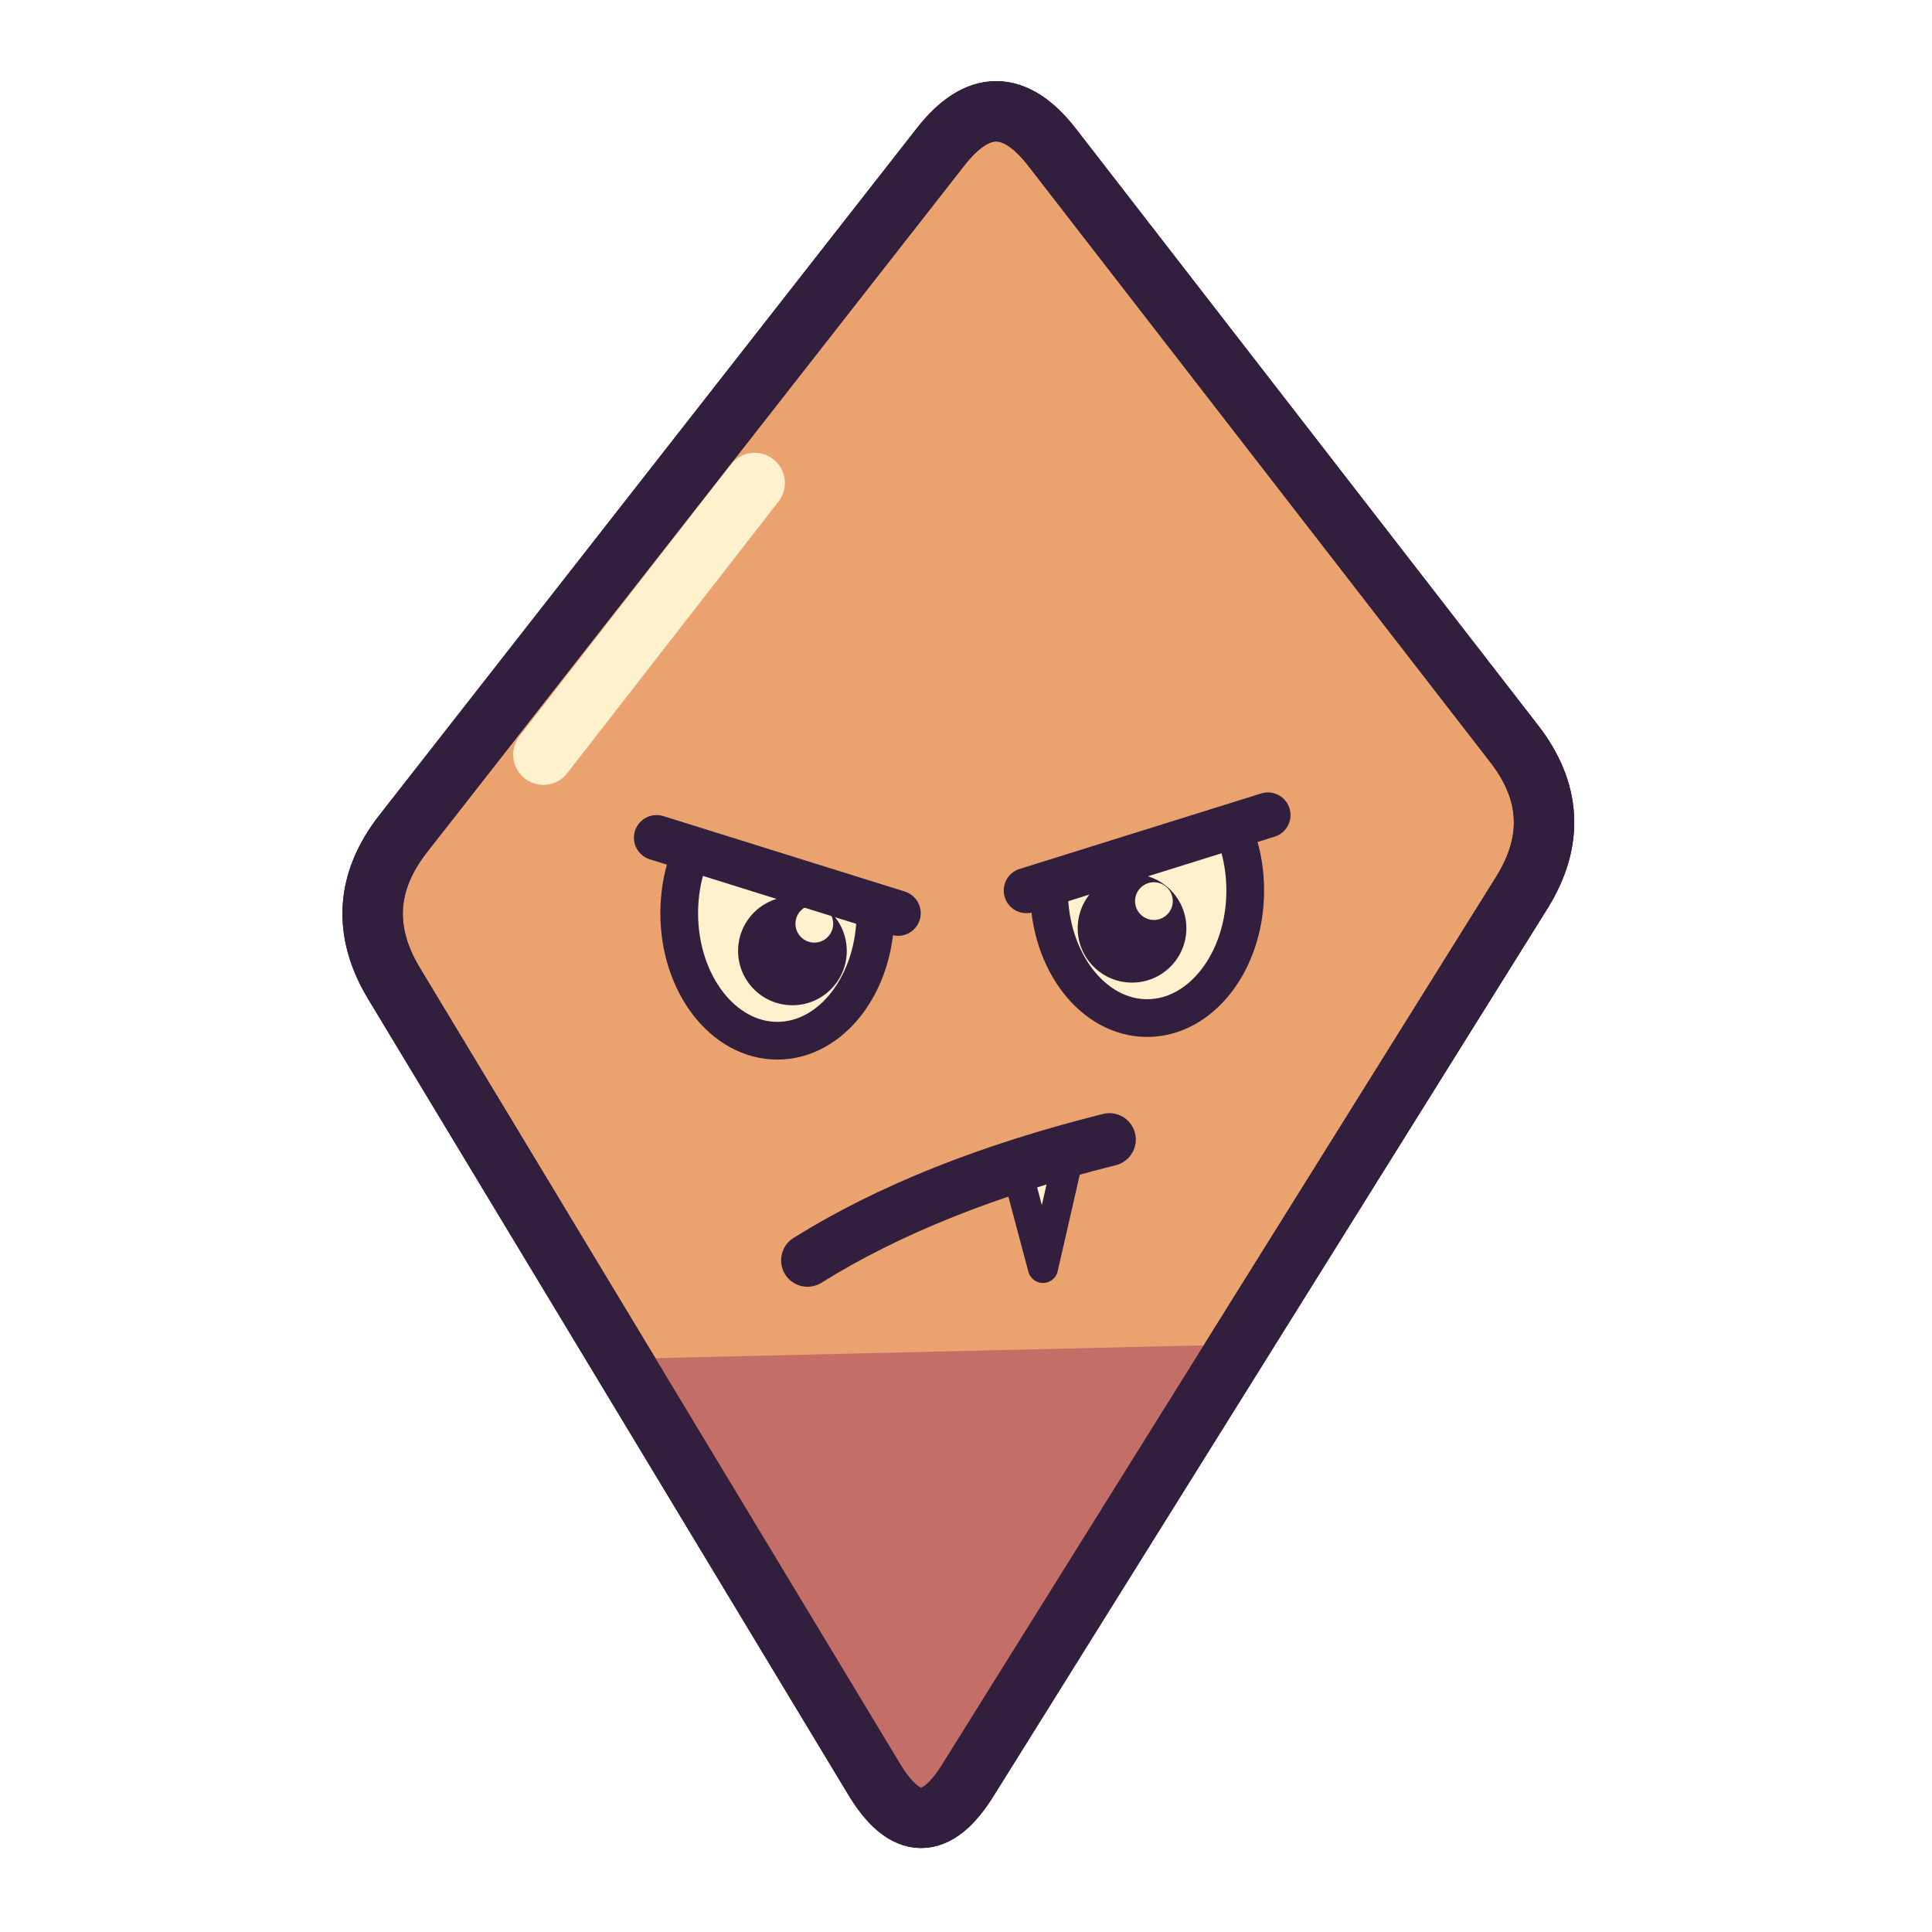
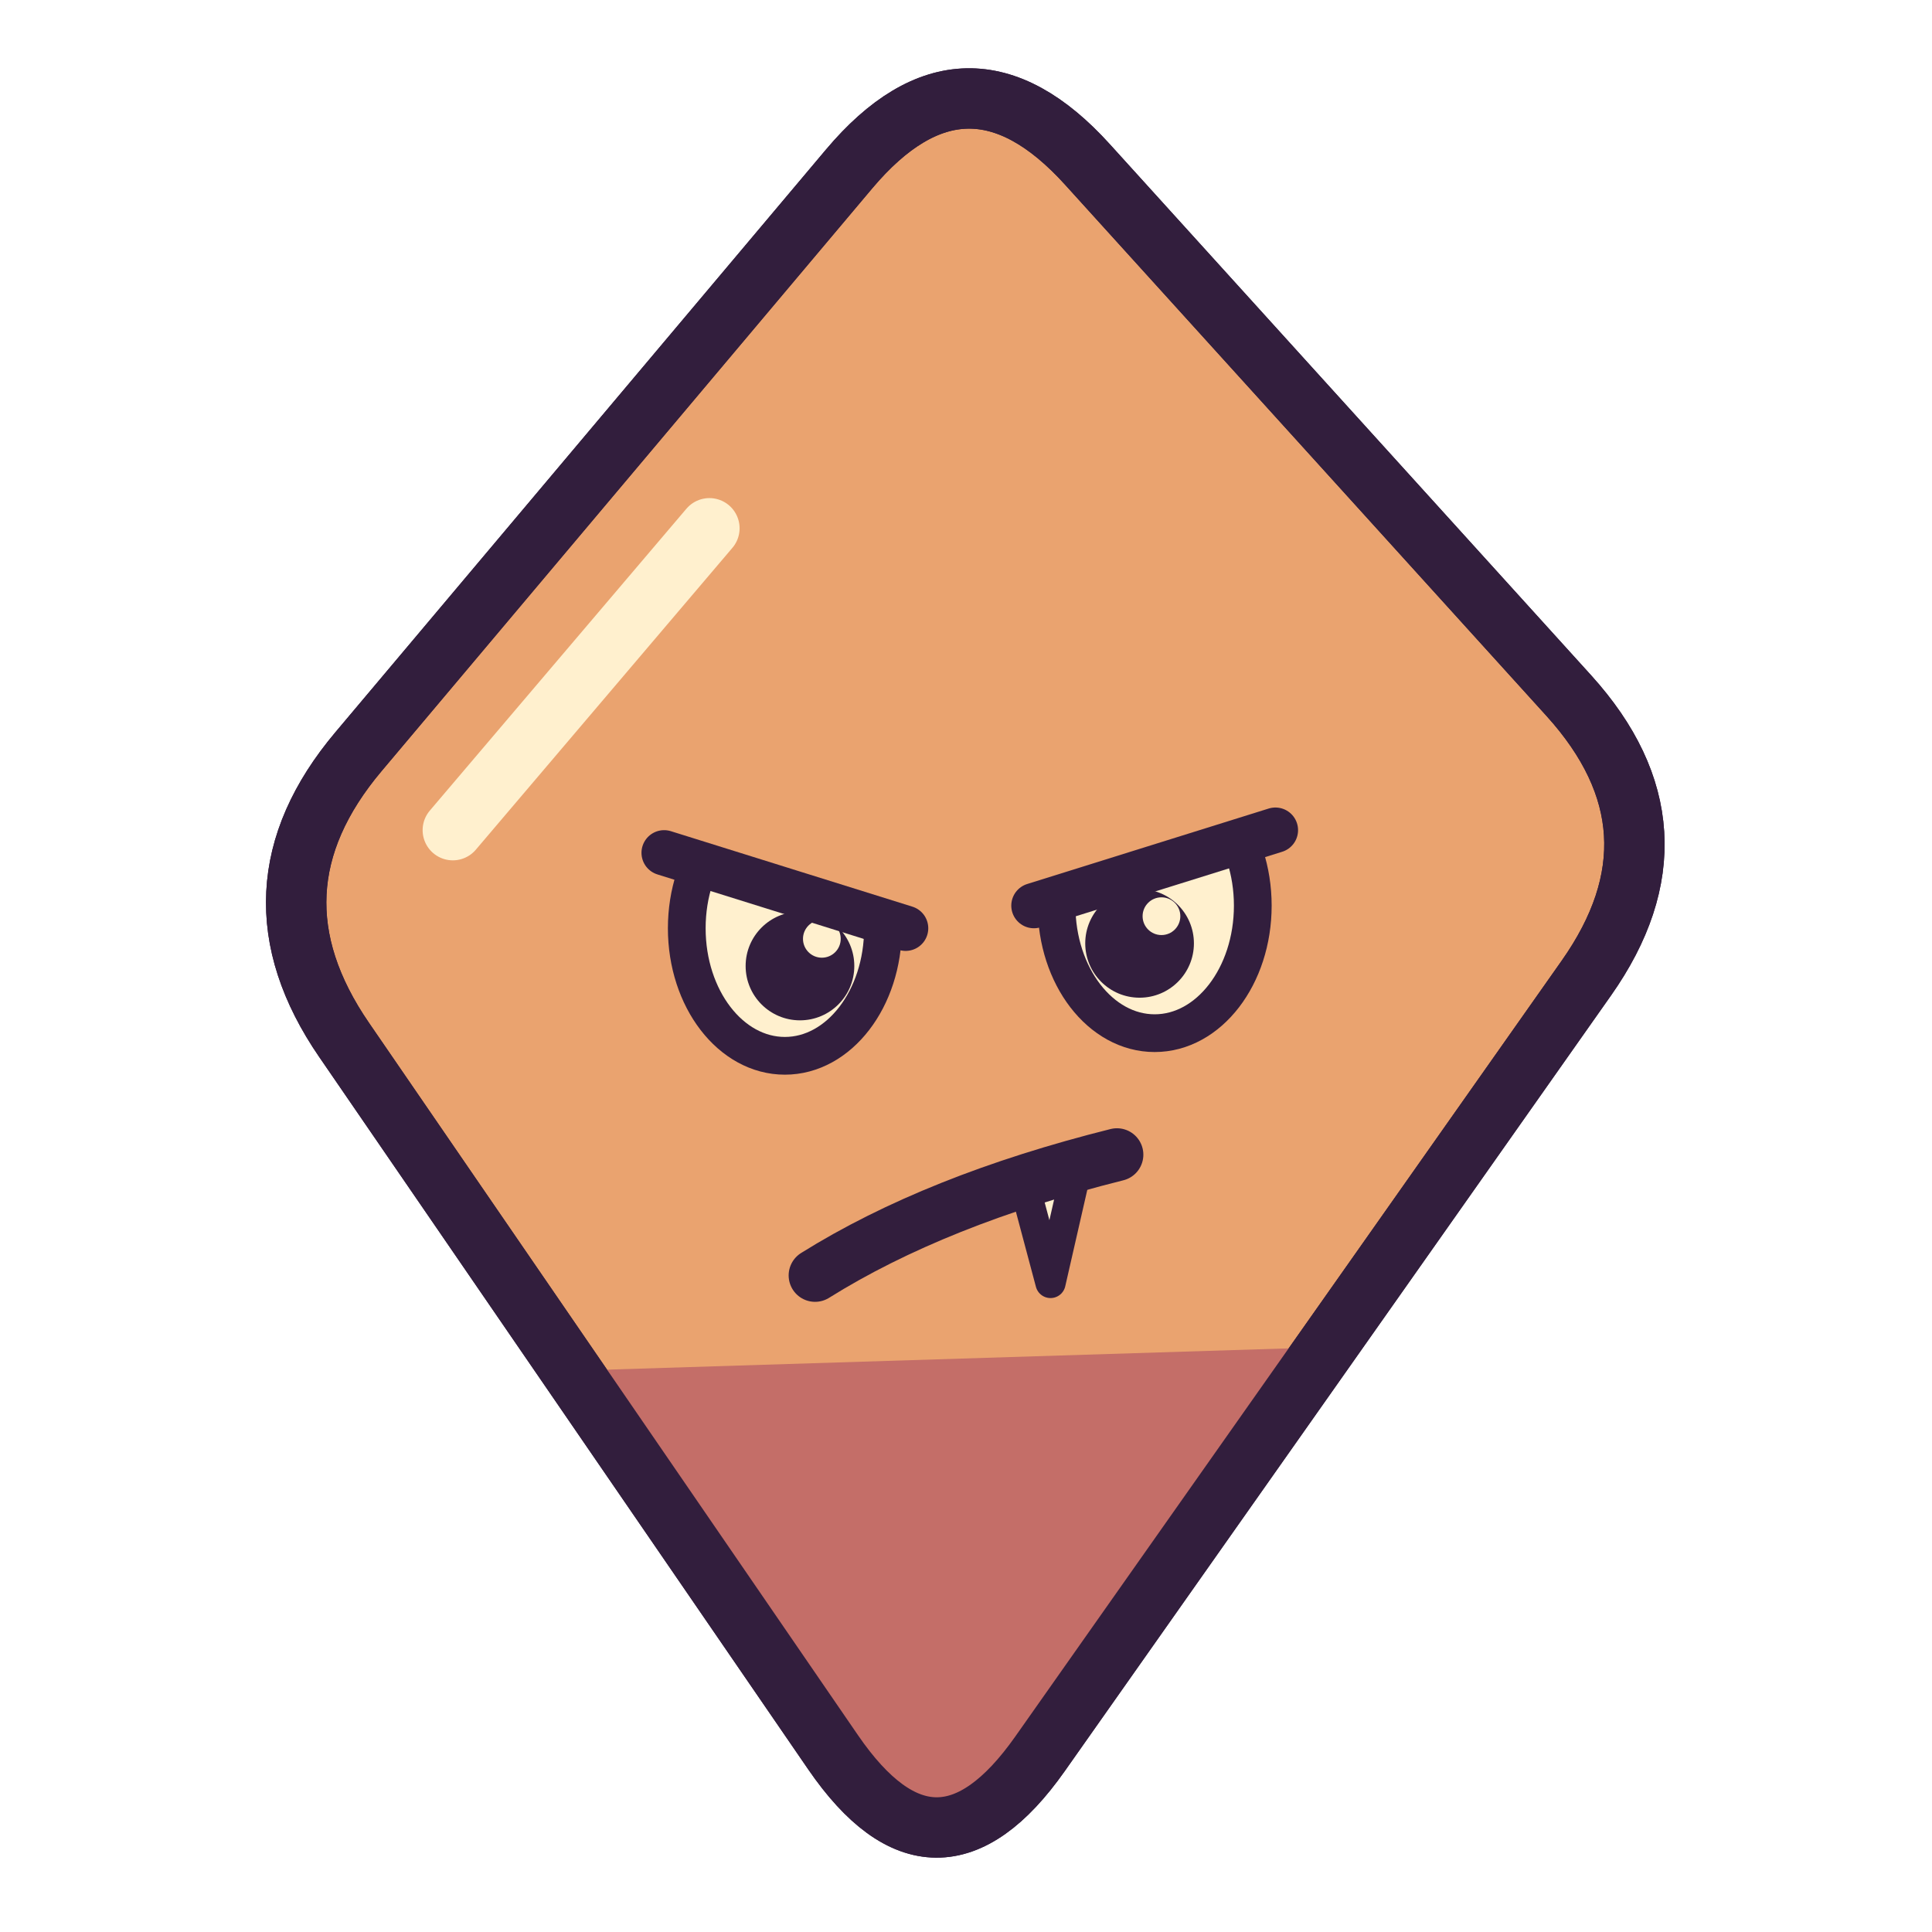
<svg xmlns="http://www.w3.org/2000/svg" width="256" height="256" viewBox="0 0 256 256">
  <g stroke="#321E3D" stroke-width="8" stroke-linecap="round" stroke-linejoin="round">
    <defs>
      <clipPath id="c">
-         <path d="M 124.6 19.5 Q 132 10 139.4 19.5 L 200.6 98.5 Q 208 108 201.7 118.2 L 128.3 235.8 Q 122 246 115.8 235.7 L 52.2 130.3 Q 46 120 53.4 110.5 Z" />
+         <path d="M 112.5 22.4 Q 128 4 144.1 21.8 L 207.9 92.2 Q 224 110 210.2 129.6 L 137.8 232.4 Q 124 252 110.4 232.2 L 45.6 137.8 Q 32 118 47.5 99.6 Z" />
      </clipPath>
    </defs>
-     <path d="M 124.6 19.5 Q 132 10 139.4 19.5 L 200.6 98.5 Q 208 108 201.7 118.2 L 128.3 235.8 Q 122 246 115.8 235.7 L 52.2 130.3 Q 46 120 53.4 110.5 Z" fill="#EAA36F" />
-     <path d="M 0 182 L 256 176 L 256 256 L 0 256 Z" fill="#C46E68" stroke="none" clip-path="url(#c)" />
-     <path d="M 124.6 19.5 Q 132 10 139.4 19.5 L 200.6 98.5 Q 208 108 201.7 118.2 L 128.3 235.8 Q 122 246 115.8 235.7 L 52.2 130.3 Q 46 120 53.4 110.5 Z" fill="none" />
-     <path d="M 72 100 L 100 64" fill="none" stroke="#FFF0CE" />
-     <ellipse cx="103" cy="121" rx="13" ry="16.9" fill="#FFF0CE" stroke-width="5" />
-     <circle cx="105" cy="126" r="7.2" fill="#321E3D" stroke="none" />
-     <circle cx="107.9" cy="122.4" r="2.5" fill="#FFF0CE" stroke="none" />
-     <path d="M 85 97.1 L 121 97.1 L 121 122 L 85 112 Z" fill="#EAA36F" stroke="none" />
-     <path d="M 87 111 L 119 121" fill="none" stroke-width="6" />
-     <ellipse cx="152" cy="118" rx="13" ry="16.9" fill="#FFF0CE" stroke-width="5" />
-     <circle cx="150" cy="123" r="7.2" fill="#321E3D" stroke="none" />
-     <circle cx="152.9" cy="119.4" r="2.5" fill="#FFF0CE" stroke="none" />
-     <path d="M 134 94.1 L 170 94.1 L 170 109 L 134 119 Z" fill="#EAA36F" stroke="none" />
-     <path d="M 136 118 L 168 108" fill="none" stroke-width="6" />
-     <path d="M 107.0 167 Q 123.0 157 147.0 151" fill="none" stroke-width="7" />
-     <path d="M 135.0 156 L 138.2 168 L 141.4 154 Z" fill="#FFF0CE" stroke-width="4" />
+     <path d="M 112.5 22.4 Q 128 4 144.1 21.8 L 207.9 92.2 Q 224 110 210.2 129.6 L 137.8 232.4 Q 124 252 110.4 232.2 L 45.6 137.8 Q 32 118 47.5 99.6 Z" fill="#EAA36F" />
+     <path d="M 0 184 L 256 176 L 256 256 L 0 256 Z" fill="#C46E68" stroke="none" clip-path="url(#c)" />
+     <path d="M 112.5 22.4 Q 128 4 144.1 21.8 L 207.9 92.2 Q 224 110 210.2 129.6 L 137.8 232.4 Q 124 252 110.4 232.2 L 45.6 137.8 Q 32 118 47.5 99.6 Z" fill="none" />
+     <path d="M 60 110 L 94 70" fill="none" stroke="#FFF0CE" />
+     <ellipse cx="104" cy="123" rx="13" ry="16.9" fill="#FFF0CE" stroke-width="5" />
+     <circle cx="106" cy="128" r="7.2" fill="#321E3D" stroke="none" />
+     <circle cx="108.9" cy="124.4" r="2.5" fill="#FFF0CE" stroke="none" />
+     <path d="M 86 99.1 L 122 99.1 L 122 124 L 86 114 Z" fill="#EAA36F" stroke="none" />
+     <path d="M 88 113 L 120 123" fill="none" stroke-width="6" />
+     <ellipse cx="153" cy="120" rx="13" ry="16.9" fill="#FFF0CE" stroke-width="5" />
+     <circle cx="151" cy="125" r="7.2" fill="#321E3D" stroke="none" />
+     <circle cx="153.9" cy="121.4" r="2.5" fill="#FFF0CE" stroke="none" />
+     <path d="M 135 96.1 L 171 96.1 L 171 111 L 135 121 Z" fill="#EAA36F" stroke="none" />
+     <path d="M 137 120 L 169 110" fill="none" stroke-width="6" />
+     <path d="M 108.0 169 Q 124.0 159 148.0 153" fill="none" stroke-width="7" />
+     <path d="M 136.0 158 L 139.2 170 L 142.4 156 Z" fill="#FFF0CE" stroke-width="4" />
  </g>
</svg>
